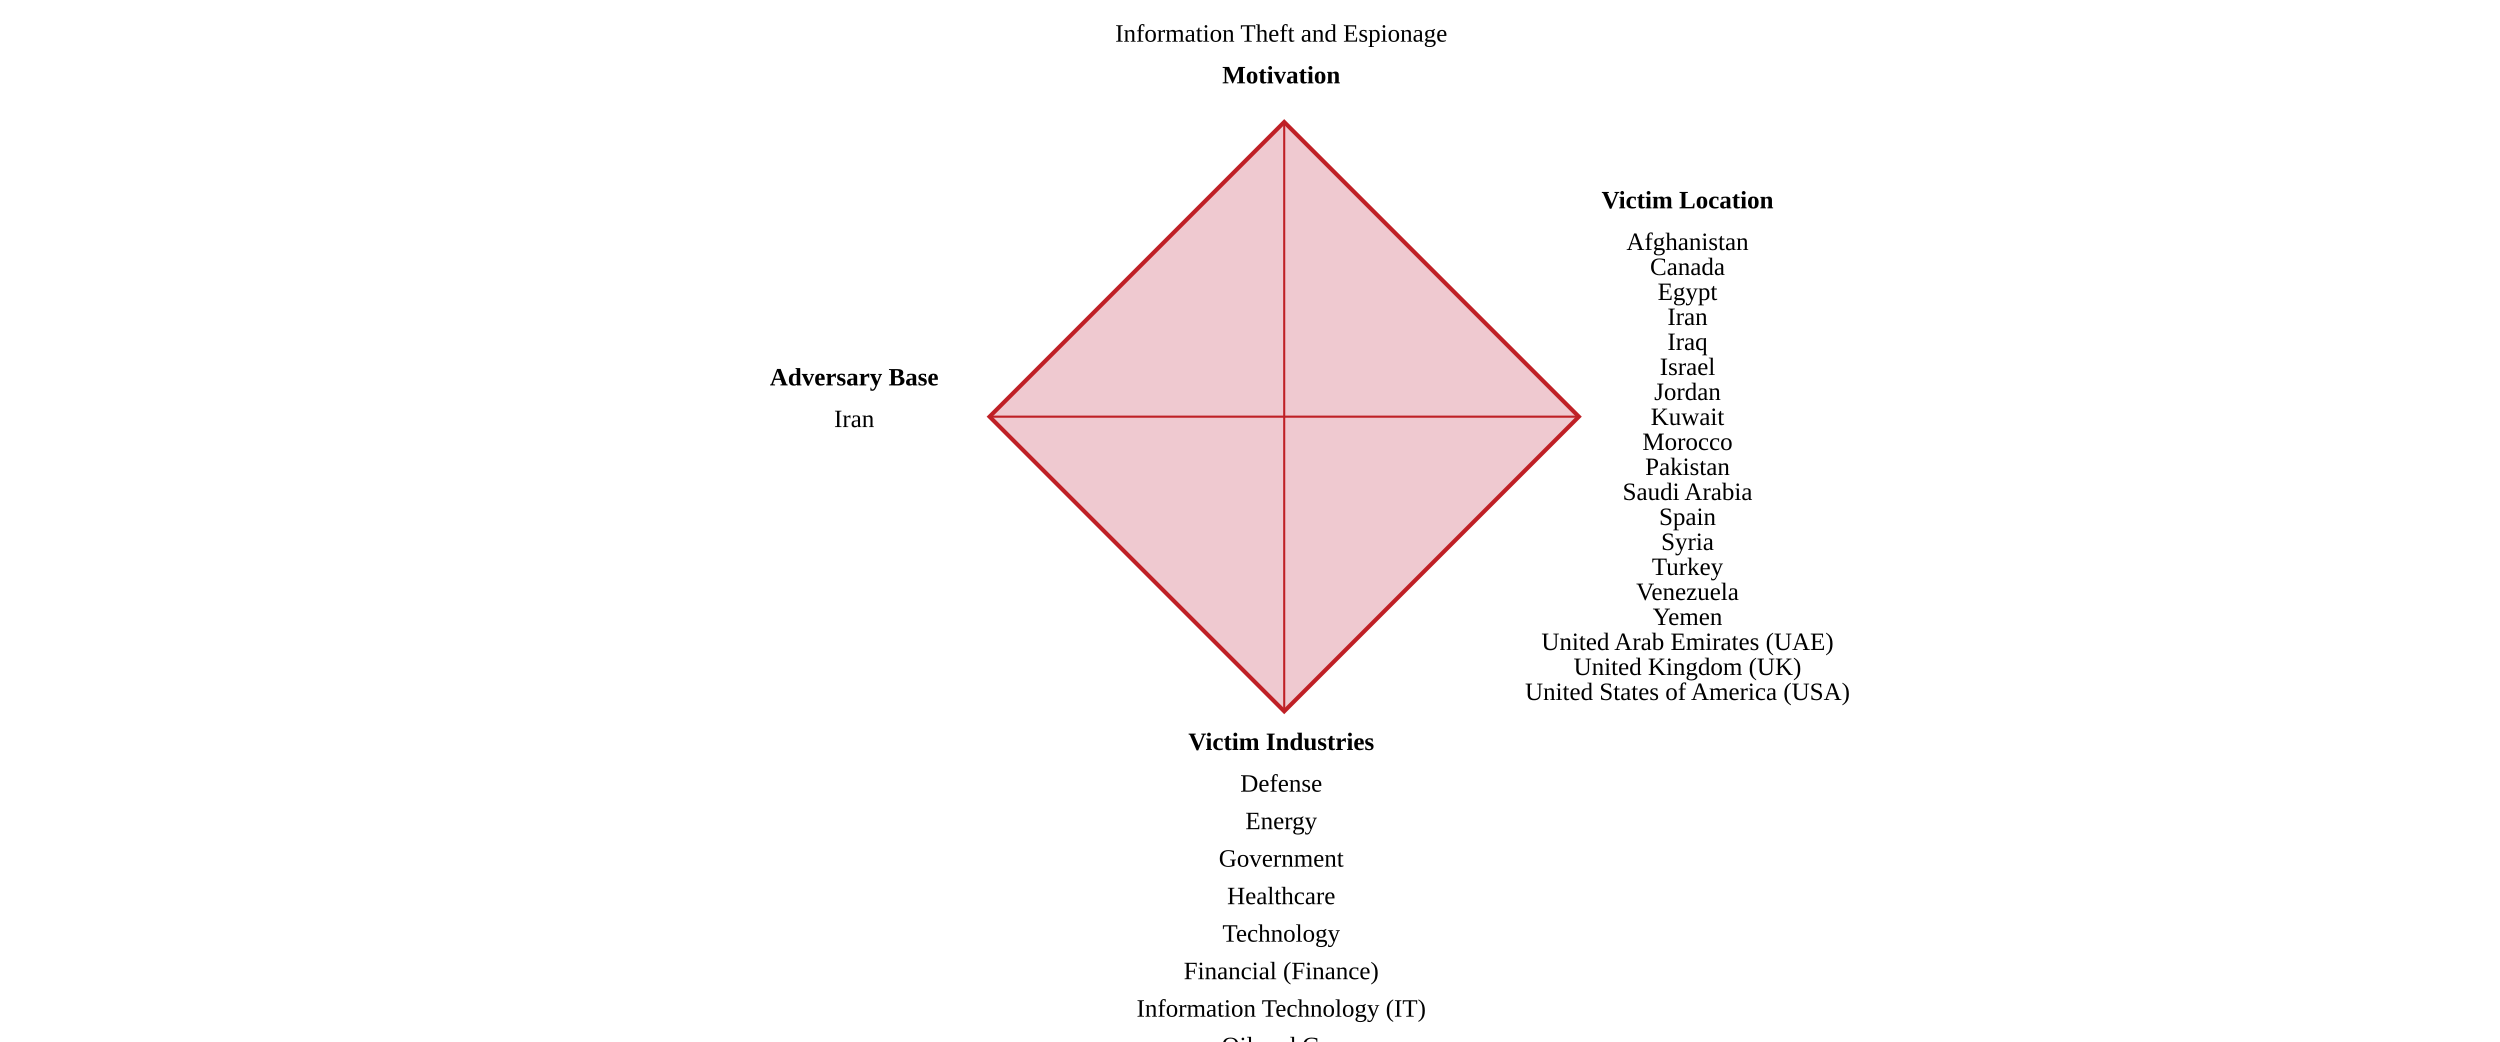
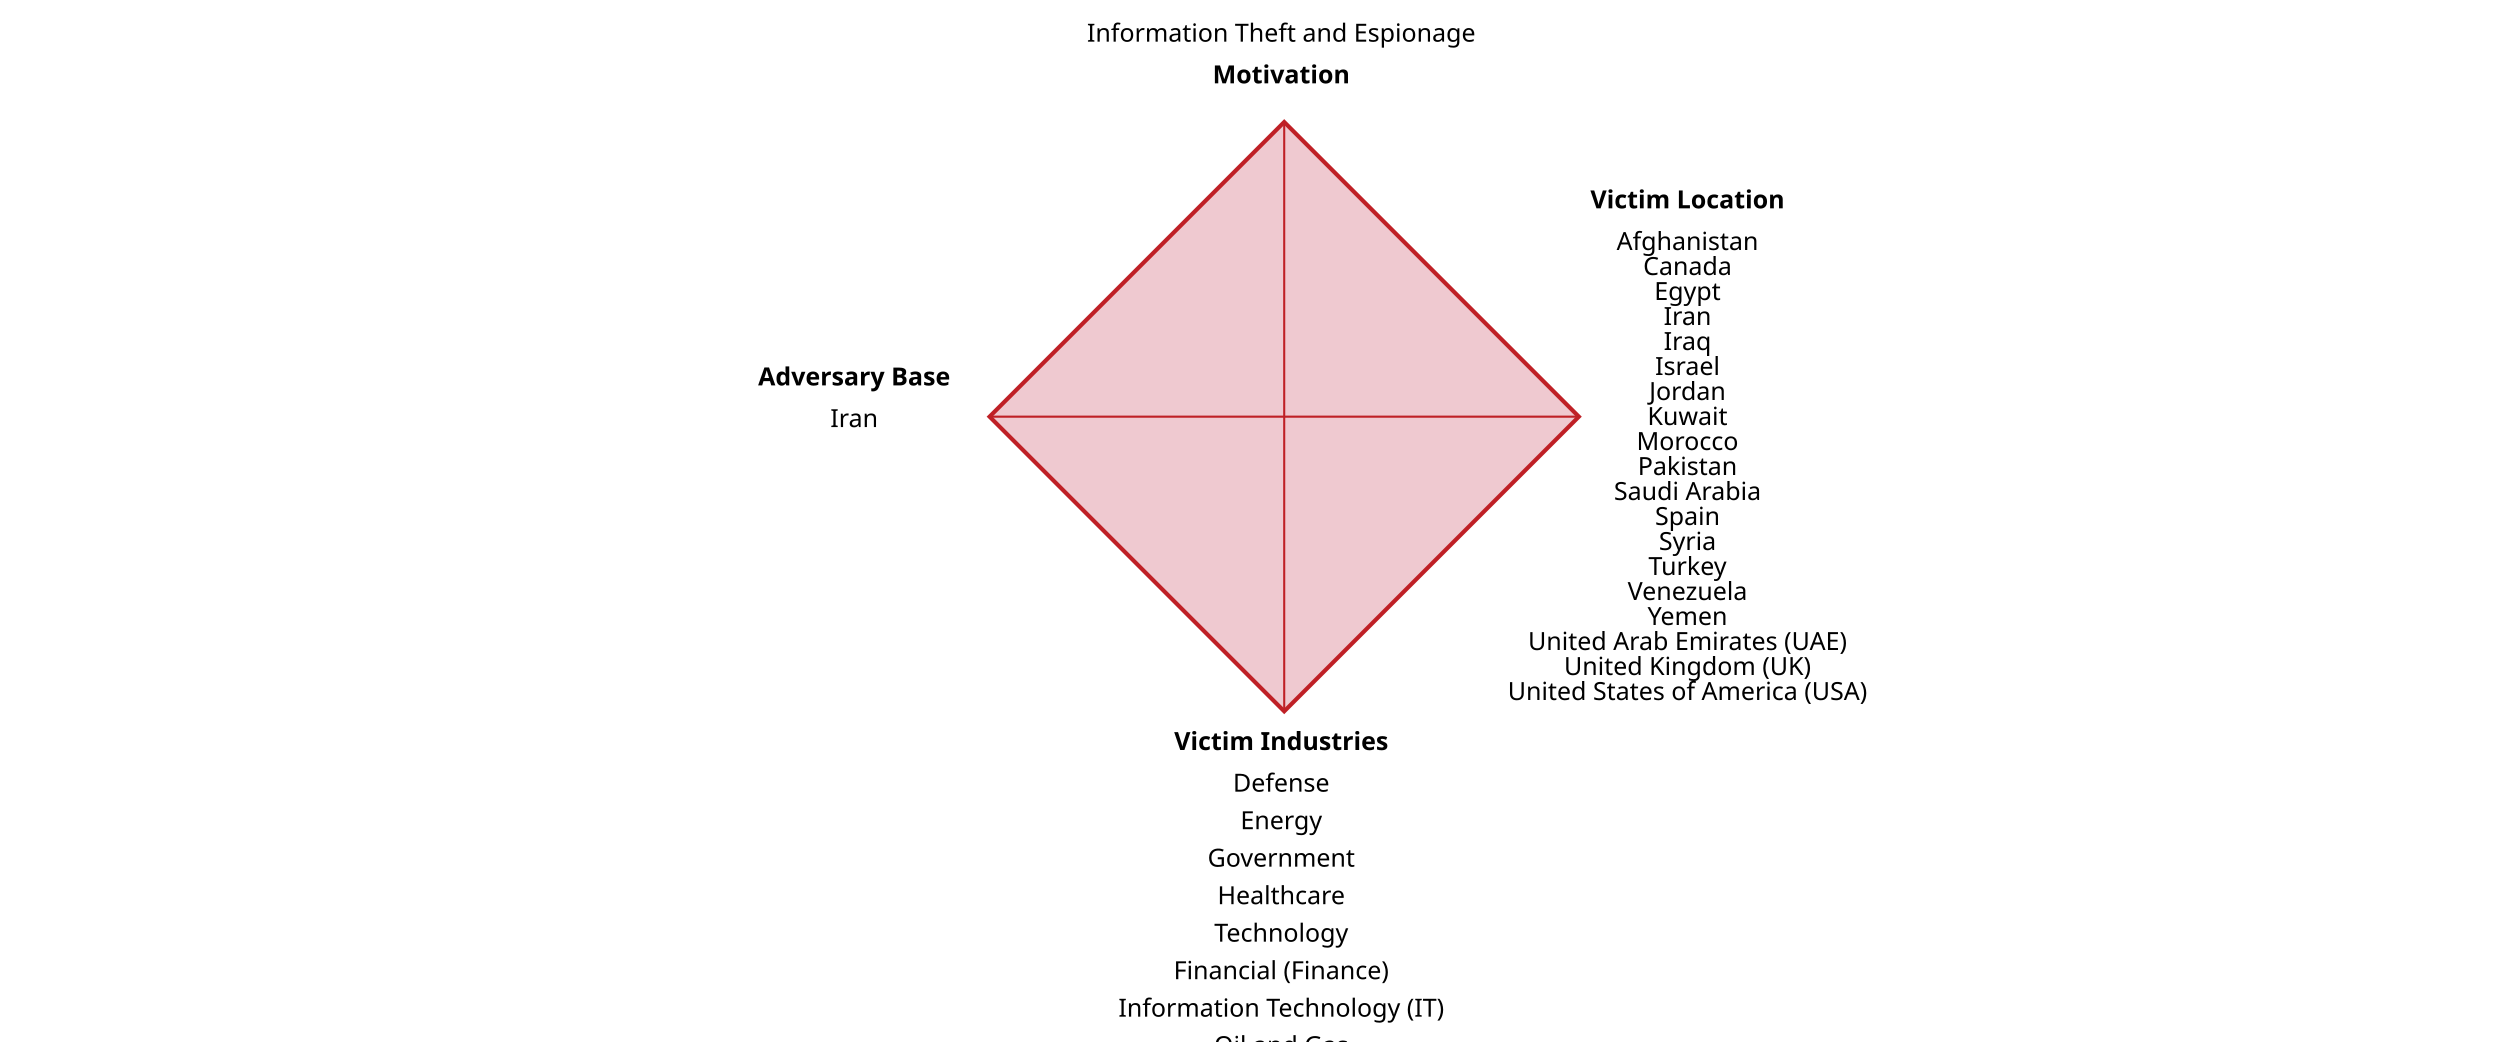
<svg xmlns="http://www.w3.org/2000/svg" viewBox="0 0 1200 500" version="1.1">
  <g transform="translate(475 200) rotate(-45)">
    <rect x="0" y="0" width="200" height="200" fill="#efc9d0" stroke="#bf2026ff" stroke-width="2" />
    <line x1="0" y1="0" x2="200" y2="200" stroke="#bf2026ff" />
    <line x1="0" y1="200" x2="200" y2="0" stroke="#bf2026ff" />
  </g>
  <g id="diamond_labels" transform="translate(475 200)">
-     <text x="140" y="-160" id="svg_motivation" style="font-weight:bold" text-anchor="middle">Motivation</text>
-     <text x="140" y="-180" id="svg_motivation_detail" text-anchor="middle">Information Theft and Espionage</text>
-     <text x="140" y="160" id="svg_industry" style="font-weight:bold" text-anchor="middle">Victim Industries</text>
-     <text x="140" y="180" id="svg_industry_detail" text-anchor="middle">Defense</text>
-     <text x="140" y="198" id="svg_industry_detail" text-anchor="middle">Energy</text>
-     <text x="140" y="216" id="svg_industry_detail" text-anchor="middle">Government</text>
-     <text x="140" y="234" id="svg_industry_detail" text-anchor="middle">Healthcare</text>
-     <text x="140" y="252" id="svg_industry_detail" text-anchor="middle">Technology</text>
-     <text x="140" y="270" id="svg_industry_detail" text-anchor="middle">Financial (Finance)</text>
-     <text x="140" y="288" id="svg_industry_detail" text-anchor="middle">Information Technology (IT)</text>
-     <text x="140" y="306" id="svg_industry_detail" text-anchor="middle">Oil and Gas</text>
-     <text x="140" y="324" id="svg_industry_detail" text-anchor="middle">Telecommunications (Telecoms)</text>
-     <text x="-65" y="-15" id="svg_base" style="font-weight:bold" text-anchor="middle">Adversary Base</text>
-     <text x="-65" y="5" id="svg_base_detail" text-anchor="middle">Iran</text>
-     <text x="335" y="-100" id="svg_victim_country" style="font-weight:bold" text-anchor="middle">Victim Location</text>
-     <text x="335" y="-80" id="svg_victim_country_detail" style="font-size:12px" text-anchor="middle">Afghanistan</text>
-     <text x="335" y="-68" id="svg_victim_country_detail" style="font-size:12px" text-anchor="middle">Canada</text>
-     <text x="335" y="-56" id="svg_victim_country_detail" style="font-size:12px" text-anchor="middle">Egypt</text>
-     <text x="335" y="-44" id="svg_victim_country_detail" style="font-size:12px" text-anchor="middle">Iran</text>
-     <text x="335" y="-32" id="svg_victim_country_detail" style="font-size:12px" text-anchor="middle">Iraq</text>
-     <text x="335" y="-20" id="svg_victim_country_detail" style="font-size:12px" text-anchor="middle">Israel</text>
-     <text x="335" y="-8" id="svg_victim_country_detail" style="font-size:12px" text-anchor="middle">Jordan</text>
-     <text x="335" y="4" id="svg_victim_country_detail" style="font-size:12px" text-anchor="middle">Kuwait</text>
-     <text x="335" y="16" id="svg_victim_country_detail" style="font-size:12px" text-anchor="middle">Morocco</text>
-     <text x="335" y="28" id="svg_victim_country_detail" style="font-size:12px" text-anchor="middle">Pakistan</text>
-     <text x="335" y="40" id="svg_victim_country_detail" style="font-size:12px" text-anchor="middle">Saudi Arabia</text>
-     <text x="335" y="52" id="svg_victim_country_detail" style="font-size:12px" text-anchor="middle">Spain</text>
-     <text x="335" y="64" id="svg_victim_country_detail" style="font-size:12px" text-anchor="middle">Syria</text>
-     <text x="335" y="76" id="svg_victim_country_detail" style="font-size:12px" text-anchor="middle">Turkey</text>
-     <text x="335" y="88" id="svg_victim_country_detail" style="font-size:12px" text-anchor="middle">Venezuela</text>
-     <text x="335" y="100" id="svg_victim_country_detail" style="font-size:12px" text-anchor="middle">Yemen</text>
-     <text x="335" y="112" id="svg_victim_country_detail" style="font-size:12px" text-anchor="middle">United Arab Emirates (UAE)</text>
-     <text x="335" y="124" id="svg_victim_country_detail" style="font-size:12px" text-anchor="middle">United Kingdom (UK)</text>
-     <text x="335" y="136" id="svg_victim_country_detail" style="font-size:12px" text-anchor="middle">United States of America (USA)</text>
+     <text x="140" y="-160" id="svg_motivation" style="font-weight:bold" font-family="sans-serif" text-anchor="middle">Motivation</text>
+     <text x="140" y="-180" id="svg_motivation_detail" font-family="sans-serif" text-anchor="middle">Information Theft and Espionage</text>
+     <text x="140" y="160" id="svg_industry" style="font-weight:bold" font-family="sans-serif" text-anchor="middle">Victim Industries</text>
+     <text x="140" y="180" id="svg_industry_detail" font-family="sans-serif" text-anchor="middle">Defense</text>
+     <text x="140" y="198" id="svg_industry_detail" font-family="sans-serif" text-anchor="middle">Energy</text>
+     <text x="140" y="216" id="svg_industry_detail" font-family="sans-serif" text-anchor="middle">Government</text>
+     <text x="140" y="234" id="svg_industry_detail" font-family="sans-serif" text-anchor="middle">Healthcare</text>
+     <text x="140" y="252" id="svg_industry_detail" font-family="sans-serif" text-anchor="middle">Technology</text>
+     <text x="140" y="270" id="svg_industry_detail" font-family="sans-serif" text-anchor="middle">Financial (Finance)</text>
+     <text x="140" y="288" id="svg_industry_detail" font-family="sans-serif" text-anchor="middle">Information Technology (IT)</text>
+     <text x="140" y="306" id="svg_industry_detail" font-family="sans-serif" text-anchor="middle">Oil and Gas</text>
+     <text x="140" y="324" id="svg_industry_detail" font-family="sans-serif" text-anchor="middle">Telecommunications (Telecoms)</text>
+     <text x="-65" y="-15" id="svg_base" style="font-weight:bold" font-family="sans-serif" text-anchor="middle">Adversary Base</text>
+     <text x="-65" y="5" id="svg_base_detail" font-family="sans-serif" text-anchor="middle">Iran</text>
+     <text x="335" y="-100" id="svg_victim_country" style="font-weight:bold" font-family="sans-serif" text-anchor="middle">Victim Location</text>
+     <text x="335" y="-80" id="svg_victim_country_detail" style="font-size:12px" font-family="sans-serif" text-anchor="middle">Afghanistan</text>
+     <text x="335" y="-68" id="svg_victim_country_detail" style="font-size:12px" font-family="sans-serif" text-anchor="middle">Canada</text>
+     <text x="335" y="-56" id="svg_victim_country_detail" style="font-size:12px" font-family="sans-serif" text-anchor="middle">Egypt</text>
+     <text x="335" y="-44" id="svg_victim_country_detail" style="font-size:12px" font-family="sans-serif" text-anchor="middle">Iran</text>
+     <text x="335" y="-32" id="svg_victim_country_detail" style="font-size:12px" font-family="sans-serif" text-anchor="middle">Iraq</text>
+     <text x="335" y="-20" id="svg_victim_country_detail" style="font-size:12px" font-family="sans-serif" text-anchor="middle">Israel</text>
+     <text x="335" y="-8" id="svg_victim_country_detail" style="font-size:12px" font-family="sans-serif" text-anchor="middle">Jordan</text>
+     <text x="335" y="4" id="svg_victim_country_detail" style="font-size:12px" font-family="sans-serif" text-anchor="middle">Kuwait</text>
+     <text x="335" y="16" id="svg_victim_country_detail" style="font-size:12px" font-family="sans-serif" text-anchor="middle">Morocco</text>
+     <text x="335" y="28" id="svg_victim_country_detail" style="font-size:12px" font-family="sans-serif" text-anchor="middle">Pakistan</text>
+     <text x="335" y="40" id="svg_victim_country_detail" style="font-size:12px" font-family="sans-serif" text-anchor="middle">Saudi Arabia</text>
+     <text x="335" y="52" id="svg_victim_country_detail" style="font-size:12px" font-family="sans-serif" text-anchor="middle">Spain</text>
+     <text x="335" y="64" id="svg_victim_country_detail" style="font-size:12px" font-family="sans-serif" text-anchor="middle">Syria</text>
+     <text x="335" y="76" id="svg_victim_country_detail" style="font-size:12px" font-family="sans-serif" text-anchor="middle">Turkey</text>
+     <text x="335" y="88" id="svg_victim_country_detail" style="font-size:12px" font-family="sans-serif" text-anchor="middle">Venezuela</text>
+     <text x="335" y="100" id="svg_victim_country_detail" style="font-size:12px" font-family="sans-serif" text-anchor="middle">Yemen</text>
+     <text x="335" y="112" id="svg_victim_country_detail" style="font-size:12px" font-family="sans-serif" text-anchor="middle">United Arab Emirates (UAE)</text>
+     <text x="335" y="124" id="svg_victim_country_detail" style="font-size:12px" font-family="sans-serif" text-anchor="middle">United Kingdom (UK)</text>
+     <text x="335" y="136" id="svg_victim_country_detail" style="font-size:12px" font-family="sans-serif" text-anchor="middle">United States of America (USA)</text>
  </g>
</svg>
